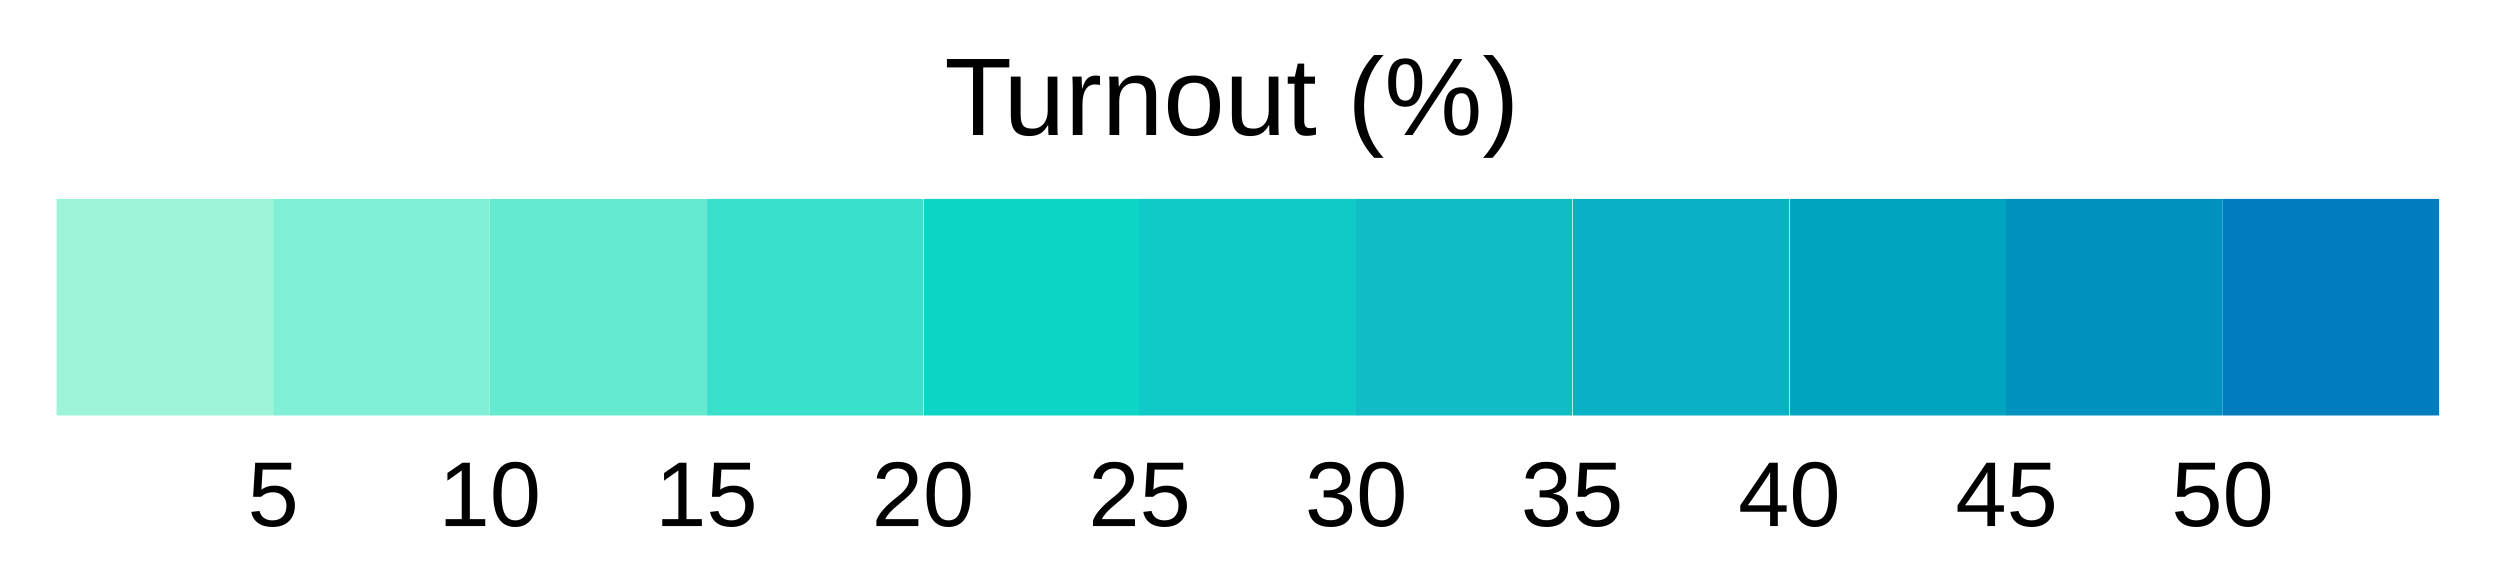
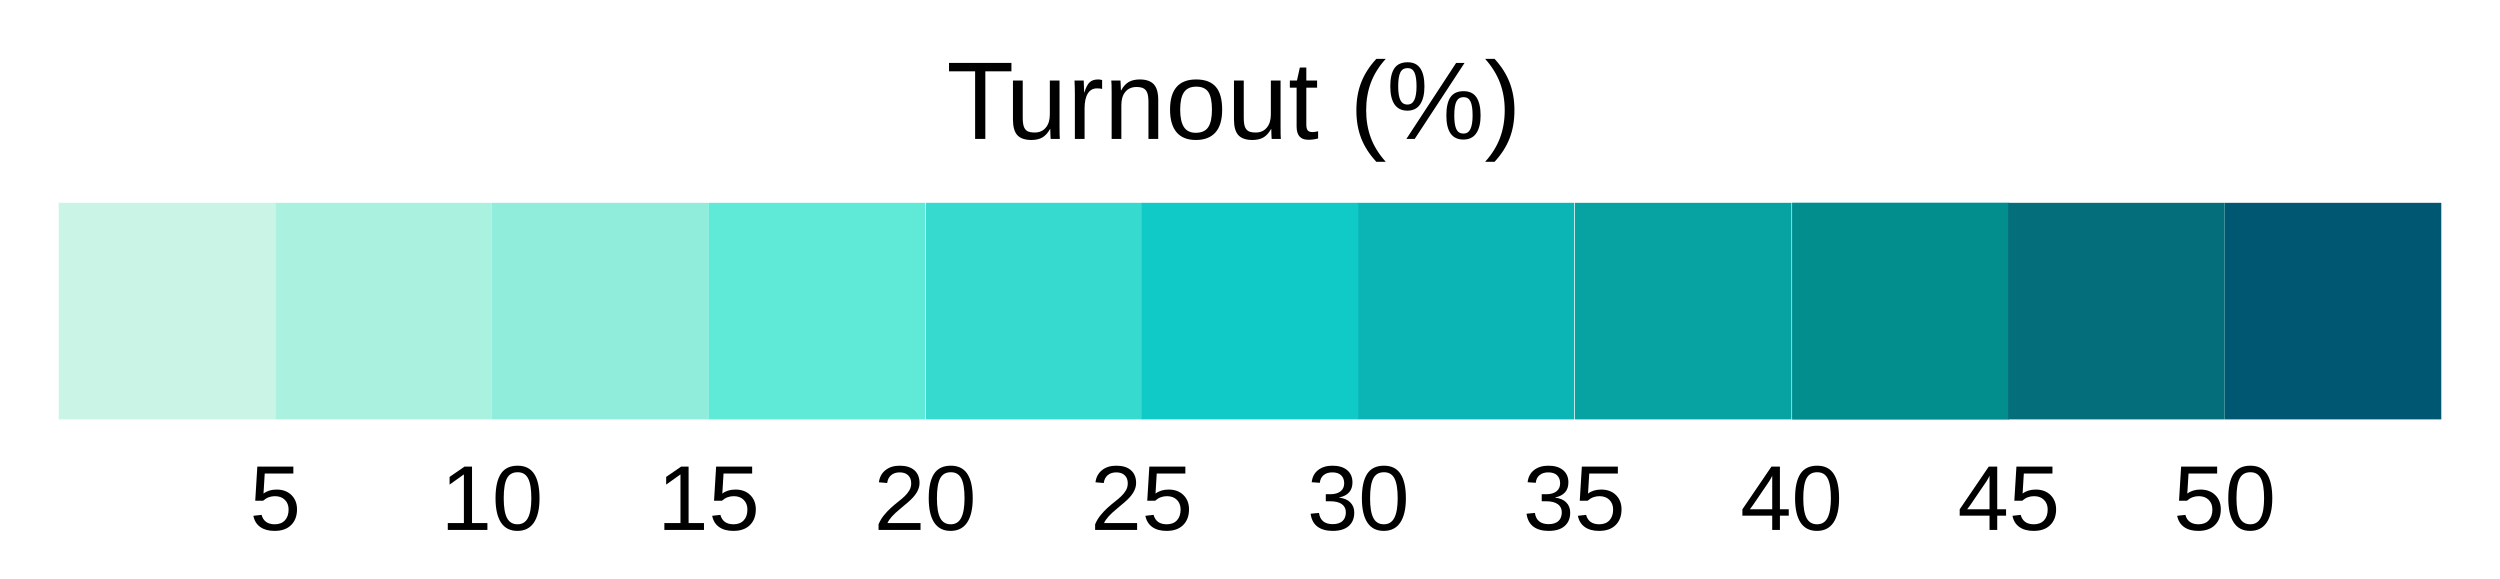
<svg xmlns="http://www.w3.org/2000/svg" id="Layer_1" viewBox="0 0 543.34 125.74">
  <defs>
-     <style>.cls-1{fill:#0dd6c7;}.cls-2{letter-spacing:-.07em;}.cls-3{fill:#65ead0;}.cls-4{fill:#10bdc6;}.cls-5{fill:#08b1c3;}.cls-6{fill:#0091be;}.cls-7{fill:#39e0cc;}.cls-8{font-family:Arial-BoldMT, Arial;font-size:24px;}.cls-9{fill:#00a4bf;}.cls-10{fill:#007dbc;}.cls-11{fill:#0fcac7;}.cls-12{fill:#81efd5;}.cls-13{fill:#9df4d9;}.cls-14{font-family:ArialMT, Arial;font-size:20px;}</style>
+     <style>.cls-1{letter-spacing:-.07em;}.cls-2{fill:#aaf2df;}.cls-3{fill:#91eddb;}.cls-4{fill:#5eead6;}.cls-5{fill:#038e8e;}.cls-6{font-family:Arial-BoldMT, Arial;font-size:24px;}.cls-7{fill:#00a4bf;}.cls-8{fill:#c9f4e6;}.cls-9{fill:#046f7a;}.cls-10{fill:#0fcac7;}.cls-11{fill:#07a3a3;}.cls-12{font-family:ArialMT, Arial;font-size:20px;}.cls-13{fill:#005772;}.cls-14{fill:#0bb5b5;}.cls-15{fill:#37dacf;}</style>
  </defs>
-   <text class="cls-8" transform="translate(205.25 29.34)">
-     <tspan class="cls-2" x="0" y="0">T</tspan>
+   <text class="cls-6" transform="translate(205.71 30.19)">
+     <tspan class="cls-1" x="0" y="0">T</tspan>
    <tspan x="12.88" y="0">urnout (%)</tspan>
  </text>
-   <text class="cls-14" transform="translate(95.32 114.33)">
+   <text class="cls-12" transform="translate(95.79 115.18)">
    <tspan x="0" y="0">10</tspan>
  </text>
-   <text class="cls-14" transform="translate(53.81 114.33)">
+   <text class="cls-12" transform="translate(54.27 115.18)">
    <tspan x="0" y="0">5</tspan>
  </text>
-   <text class="cls-14" transform="translate(236.55 114.33)">
+   <text class="cls-12" transform="translate(237.01 115.18)">
    <tspan x="0" y="0">25</tspan>
  </text>
-   <text class="cls-14" transform="translate(330.55 114.33)">
+   <text class="cls-12" transform="translate(331.01 115.18)">
    <tspan x="0" y="0">35</tspan>
  </text>
-   <text class="cls-14" transform="translate(471.92 114.33)">
+   <text class="cls-12" transform="translate(472.38 115.18)">
    <tspan x="0" y="0">50</tspan>
  </text>
-   <rect class="cls-13" x="12.3" y="43.23" width="47.07" height="47.07" />
-   <rect class="cls-3" x="106.45" y="43.23" width="47.07" height="47.07" />
-   <rect class="cls-4" x="294.6" y="43.23" width="47.07" height="47.07" />
-   <rect class="cls-9" x="389.04" y="43.23" width="47.07" height="47.07" />
-   <rect class="cls-1" x="200.74" y="43.23" width="47.07" height="47.07" />
-   <rect class="cls-10" x="483.04" y="43.23" width="47.07" height="47.07" />
-   <rect class="cls-12" x="59.37" y="43.23" width="47.07" height="47.07" />
-   <rect class="cls-7" x="153.52" y="43.23" width="47.07" height="47.07" />
-   <rect class="cls-11" x="247.67" y="43.23" width="47.07" height="47.07" />
-   <rect class="cls-5" x="341.82" y="43.23" width="47.07" height="47.07" />
-   <rect class="cls-6" x="435.97" y="43.23" width="47.07" height="47.07" />
-   <text class="cls-14" transform="translate(142.4 114.33)">
+   <rect class="cls-8" x="12.76" y="44.08" width="47.07" height="47.07" />
+   <rect class="cls-3" x="106.91" y="44.08" width="47.07" height="47.07" />
+   <rect class="cls-14" x="295.06" y="44.08" width="47.07" height="47.07" />
+   <rect class="cls-7" x="389.51" y="44.08" width="47.07" height="47.07" />
+   <rect class="cls-15" x="201.21" y="44.08" width="47.07" height="47.07" />
+   <rect class="cls-13" x="483.51" y="44.08" width="47.07" height="47.07" />
+   <rect class="cls-2" x="59.84" y="44.08" width="47.07" height="47.07" />
+   <rect class="cls-4" x="153.98" y="44.08" width="47.07" height="47.07" />
+   <rect class="cls-10" x="248.13" y="44.08" width="47.07" height="47.07" />
+   <rect class="cls-11" x="342.28" y="44.08" width="47.07" height="47.07" />
+   <rect class="cls-5" x="389.51" y="44.08" width="47.07" height="47.07" />
+   <text class="cls-12" transform="translate(142.86 115.18)">
    <tspan x="0" y="0">15</tspan>
  </text>
-   <text class="cls-14" transform="translate(189.47 114.33)">
+   <text class="cls-12" transform="translate(189.94 115.18)">
    <tspan x="0" y="0">20</tspan>
  </text>
-   <text class="cls-14" transform="translate(283.62 114.33)">
+   <text class="cls-12" transform="translate(284.08 115.18)">
    <tspan x="0" y="0">30</tspan>
  </text>
-   <text class="cls-14" transform="translate(377.77 114.33)">
+   <text class="cls-12" transform="translate(378.23 115.18)">
    <tspan x="0" y="0">40</tspan>
  </text>
-   <text class="cls-14" transform="translate(424.99 114.33)">
+   <text class="cls-12" transform="translate(425.46 115.18)">
    <tspan x="0" y="0">45</tspan>
  </text>
+   <rect class="cls-9" x="436.43" y="44.08" width="47.07" height="47.07" />
</svg>
